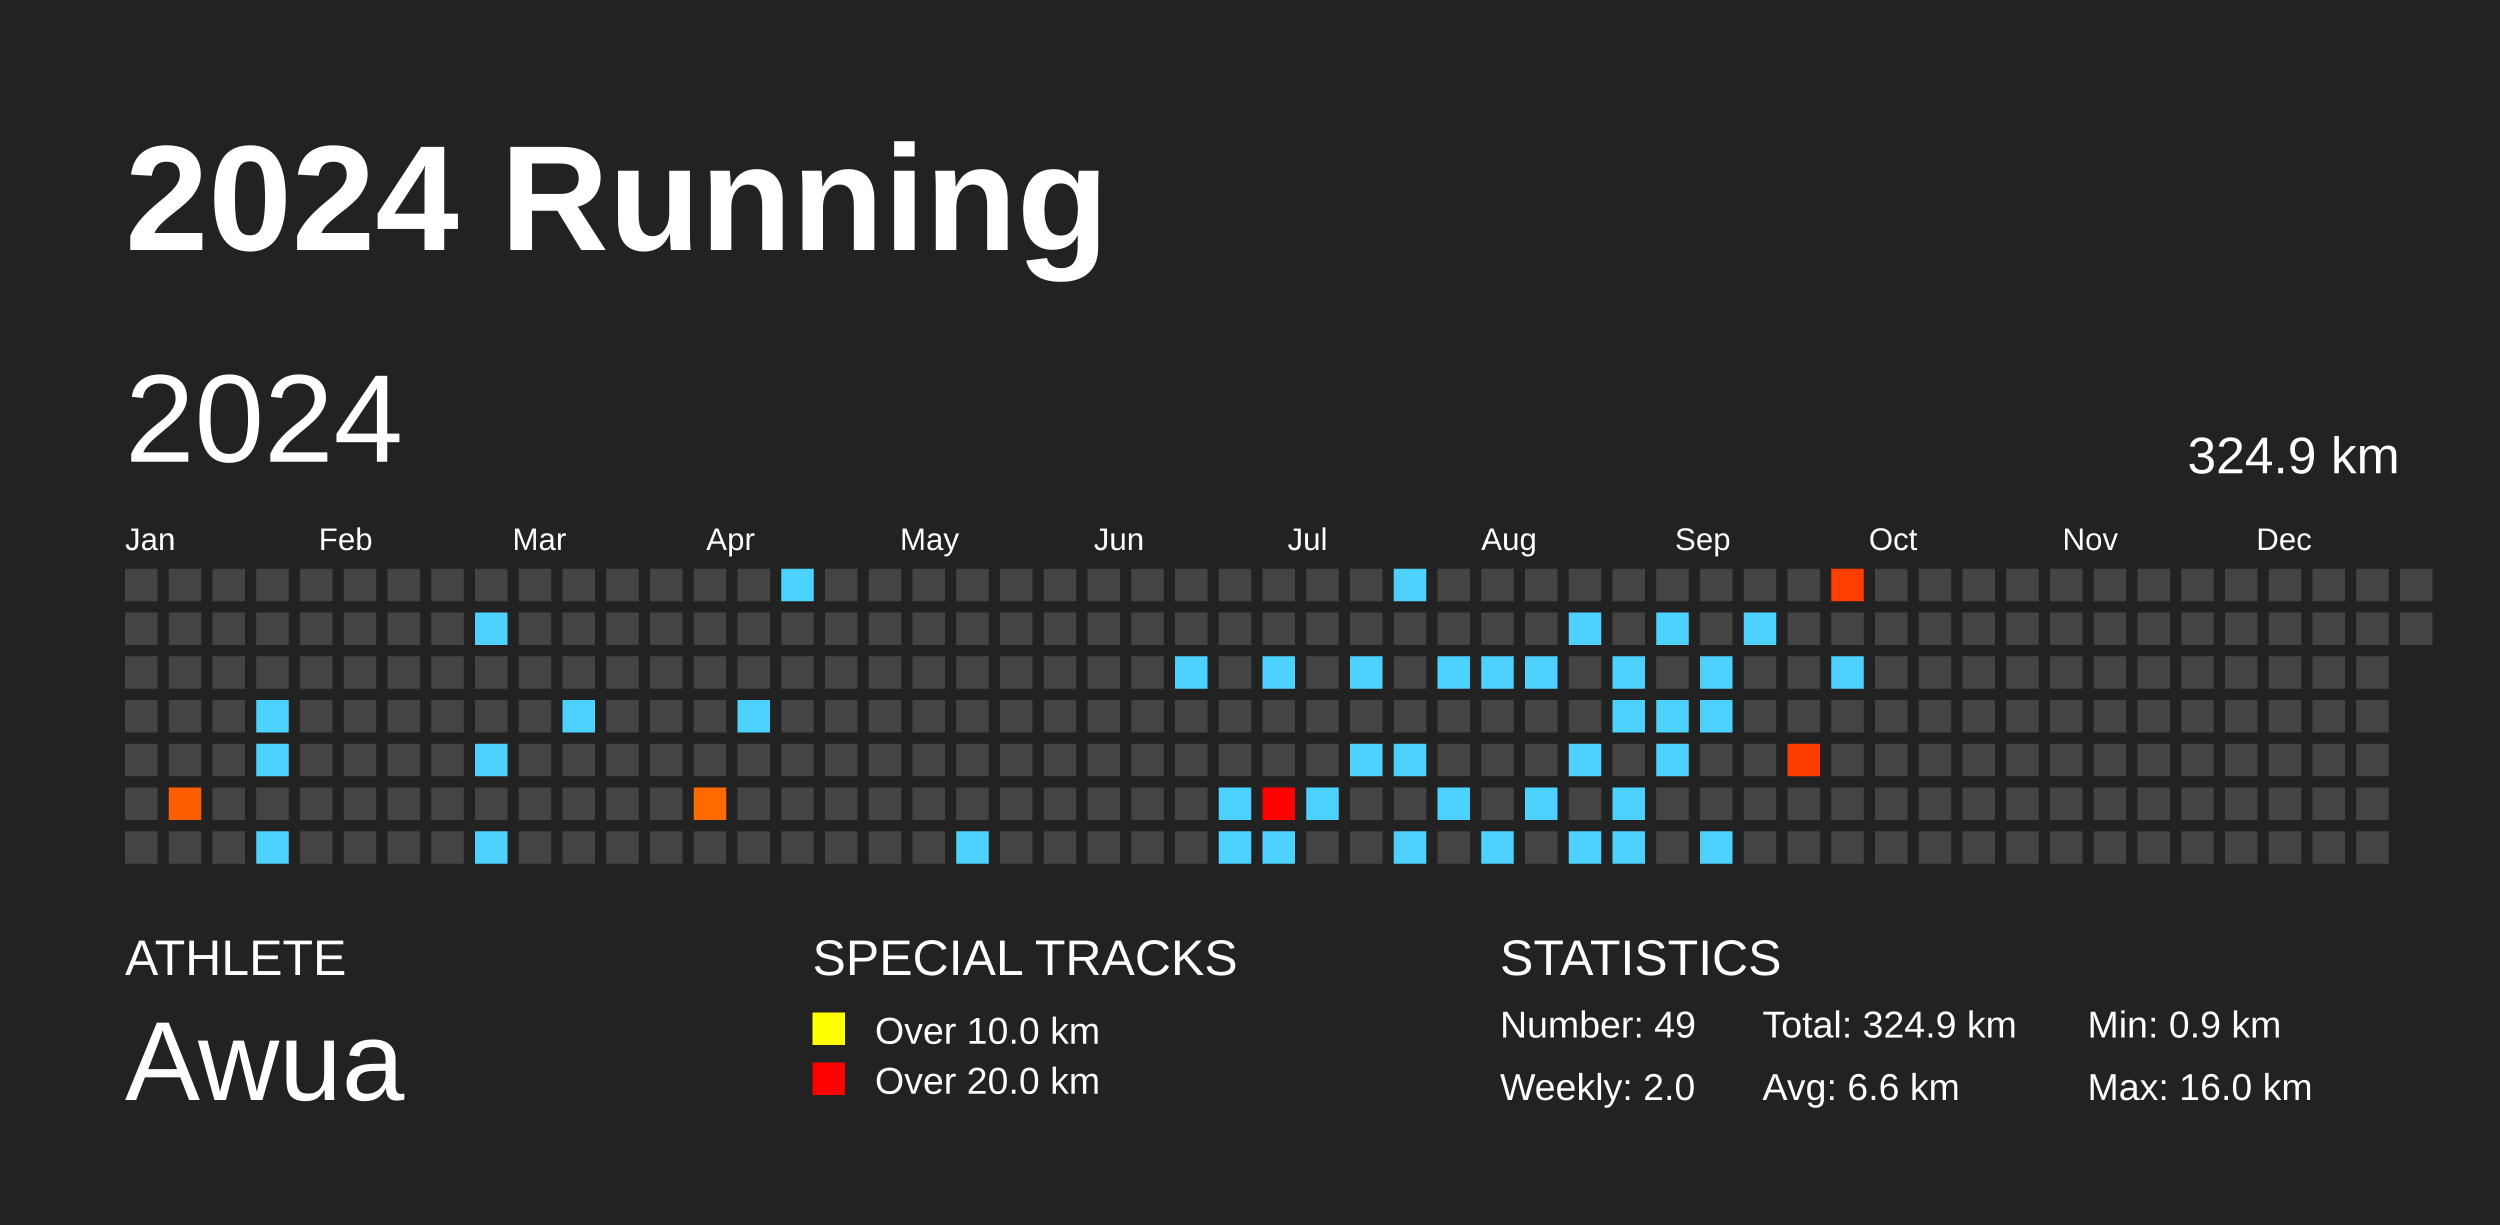
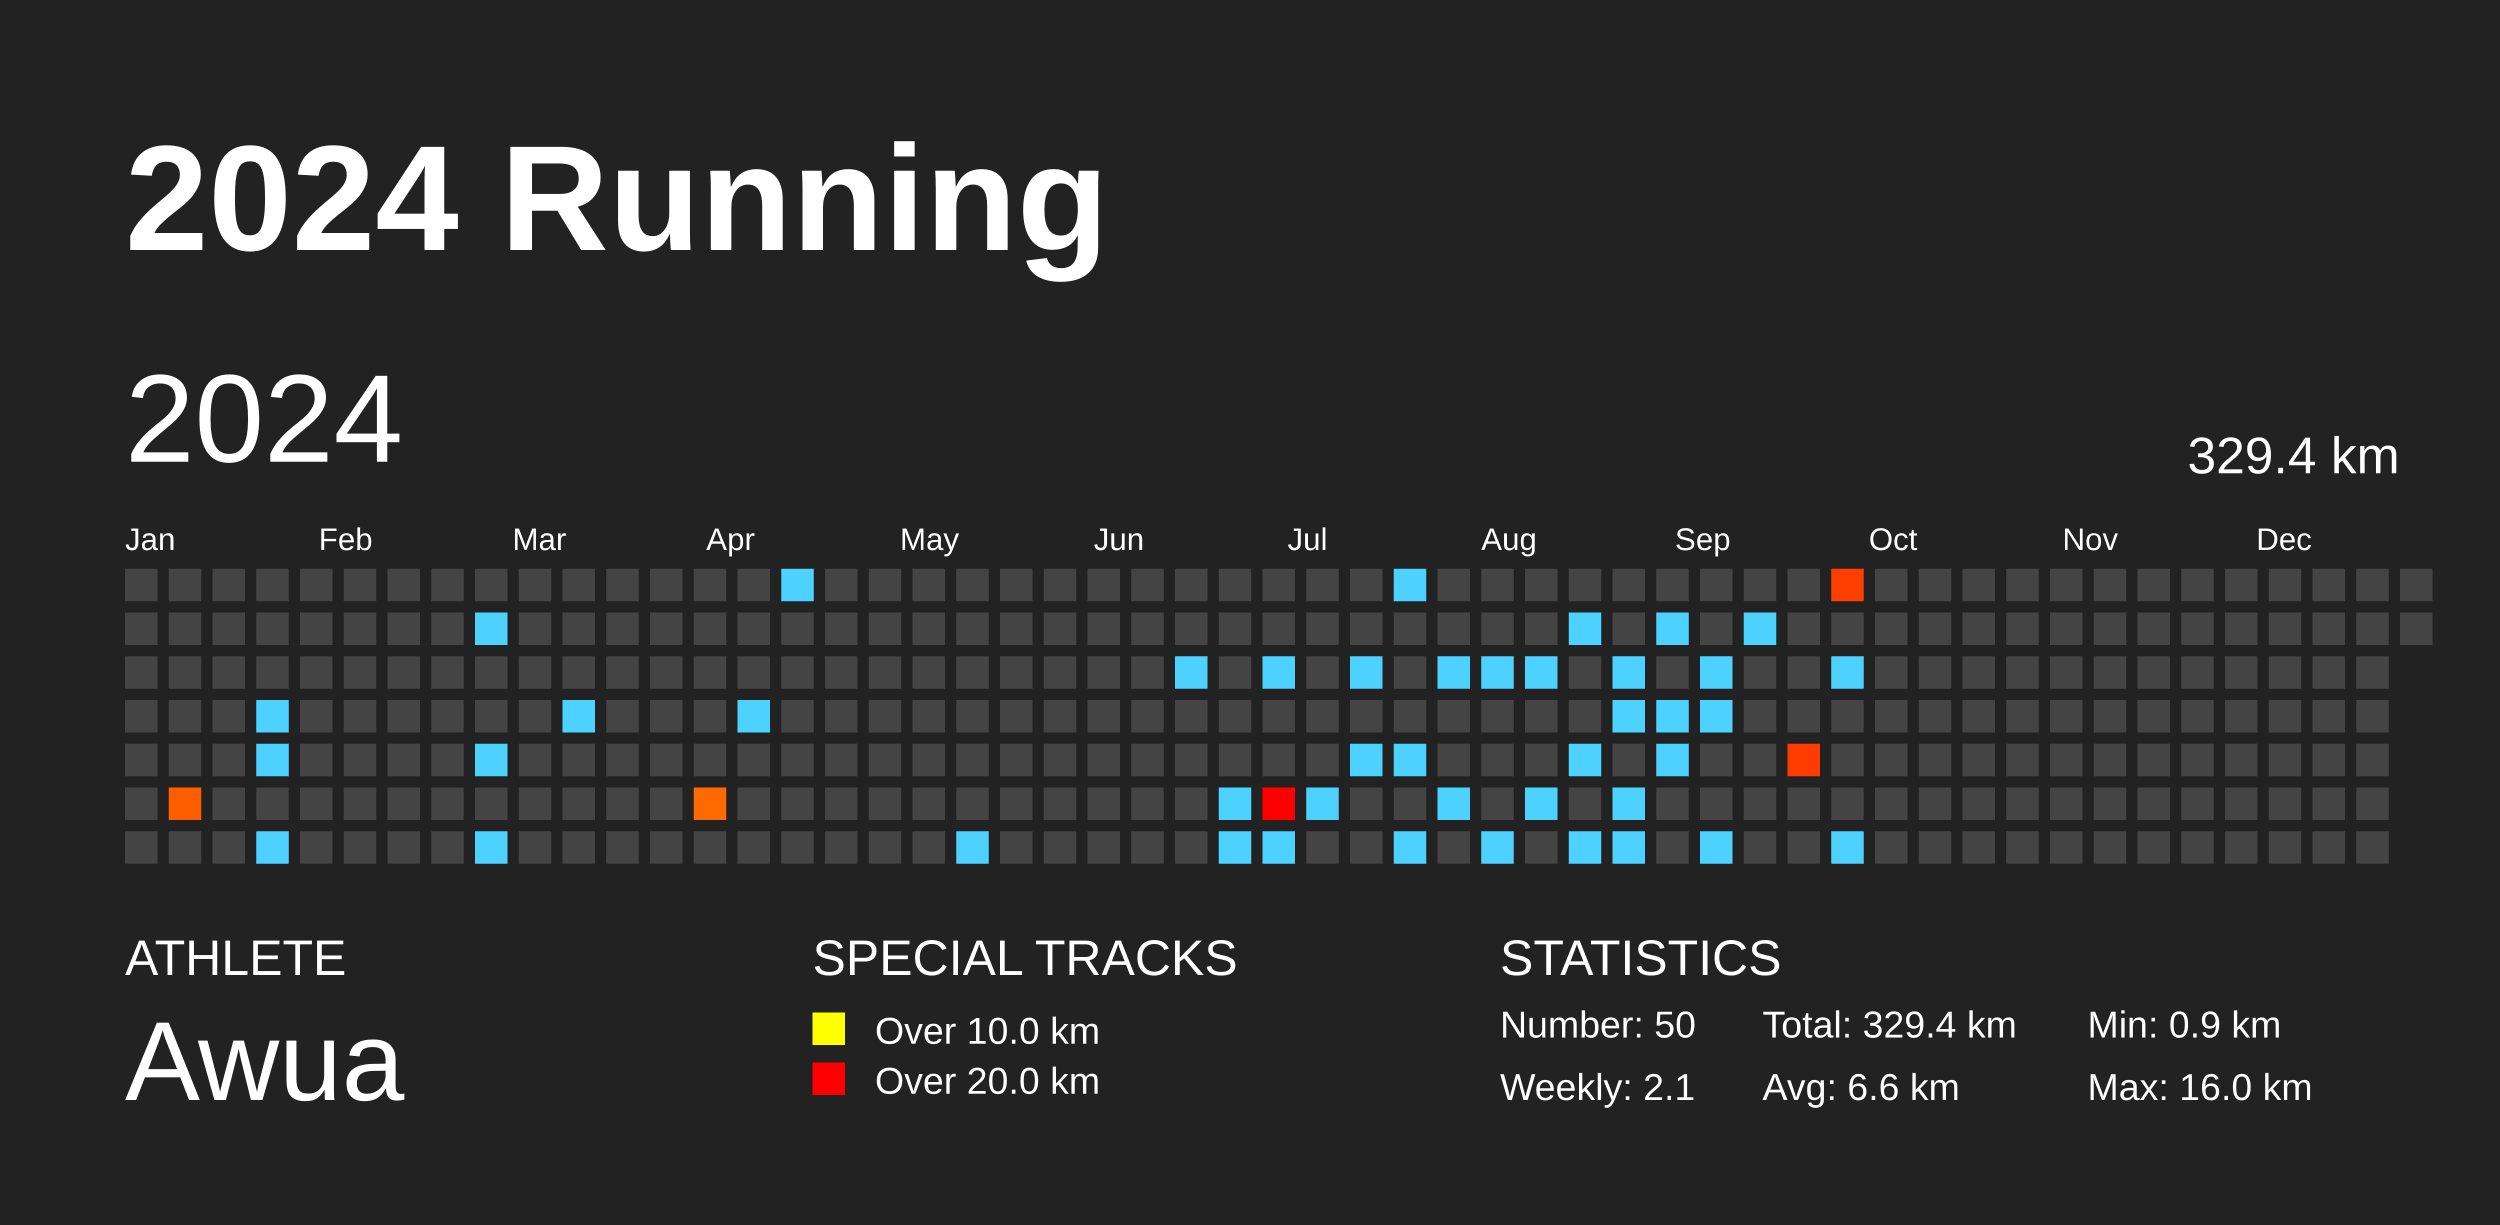
<svg xmlns="http://www.w3.org/2000/svg" baseProfile="full" height="98mm" version="1.1" viewBox="0,0,200,98" width="200mm">
  <defs />
  <rect fill="#222222" height="98" width="200" x="0" y="0" />
  <text fill="#FFFFFF" style="font-size:12px; font-family:Arial; font-weight:bold;" x="10" y="20">2024 Running</text>
  <text fill="#FFFFFF" style="font-size:4px; font-family:Arial" x="10" y="78">ATHLETE</text>
  <text fill="#FFFFFF" style="font-size:9px; font-family:Arial" x="10" y="88">Awua</text>
  <text fill="#FFFFFF" style="font-size:4px; font-family:Arial" x="65" y="78">SPECIAL TRACKS</text>
  <rect fill="yellow" height="2.6" width="2.6" x="65" y="81" />
  <text fill="#FFFFFF" style="font-size:3px; font-family:Arial" x="70" y="83.5">Over 10.0 km</text>
  <rect fill="red" height="2.6" width="2.6" x="65" y="85" />
  <text fill="#FFFFFF" style="font-size:3px; font-family:Arial" x="70" y="87.5">Over 20.0 km</text>
  <text fill="#FFFFFF" style="font-size:4px; font-family:Arial" x="120" y="78">STATISTICS</text>
-   <text fill="#FFFFFF" style="font-size:3px; font-family:Arial" x="120" y="83">Number: 49</text>
-   <text fill="#FFFFFF" style="font-size:3px; font-family:Arial" x="120" y="88">Weekly: 2.0</text>
-   <text fill="#FFFFFF" style="font-size:3px; font-family:Arial" x="141" y="83">Total: 324.9 km</text>
+   <text fill="#FFFFFF" style="font-size:3px; font-family:Arial" x="120" y="83">Number: 50</text>
+   <text fill="#FFFFFF" style="font-size:3px; font-family:Arial" x="120" y="88">Weekly: 2.1</text>
+   <text fill="#FFFFFF" style="font-size:3px; font-family:Arial" x="141" y="83">Total: 329.4 km</text>
  <text fill="#FFFFFF" style="font-size:3px; font-family:Arial" x="141" y="88">Avg: 6.6 km</text>
  <text fill="#FFFFFF" style="font-size:3px; font-family:Arial" x="167" y="83">Min: 0.9 km</text>
  <text fill="#FFFFFF" style="font-size:3px; font-family:Arial" x="167" y="88">Max: 16.0 km</text>
  <text dominant-baseline="hanging" fill="#FFFFFF" style="font-size:10.0px; font-family:Arial;" x="10" y="30">2024</text>
-   <text dominant-baseline="hanging" fill="#FFFFFF" style="font-size:4.125px; font-family:Arial;" x="175" y="35">324.9 km</text>
+   <text dominant-baseline="hanging" fill="#FFFFFF" style="font-size:4.125px; font-family:Arial;" x="175" y="35">329.4 km</text>
  <text fill="#FFFFFF" style="font-size:2.5px; font-family:Arial" x="10.0" y="44">Jan</text>
  <text fill="#FFFFFF" style="font-size:2.5px; font-family:Arial" x="25.5" y="44">Feb</text>
  <text fill="#FFFFFF" style="font-size:2.5px; font-family:Arial" x="41.0" y="44">Mar</text>
  <text fill="#FFFFFF" style="font-size:2.5px; font-family:Arial" x="56.5" y="44">Apr</text>
  <text fill="#FFFFFF" style="font-size:2.5px; font-family:Arial" x="72.0" y="44">May</text>
  <text fill="#FFFFFF" style="font-size:2.5px; font-family:Arial" x="87.5" y="44">Jun</text>
  <text fill="#FFFFFF" style="font-size:2.5px; font-family:Arial" x="103.0" y="44">Jul</text>
  <text fill="#FFFFFF" style="font-size:2.5px; font-family:Arial" x="118.5" y="44">Aug</text>
  <text fill="#FFFFFF" style="font-size:2.5px; font-family:Arial" x="134.0" y="44">Sep</text>
  <text fill="#FFFFFF" style="font-size:2.5px; font-family:Arial" x="149.5" y="44">Oct</text>
  <text fill="#FFFFFF" style="font-size:2.5px; font-family:Arial" x="165.0" y="44">Nov</text>
  <text fill="#FFFFFF" style="font-size:2.5px; font-family:Arial" x="180.5" y="44">Dec</text>
  <rect fill="#444444" height="2.6" width="2.6" x="10.0" y="45.5" />
  <rect fill="#444444" height="2.6" width="2.6" x="10.0" y="49.0" />
  <rect fill="#444444" height="2.6" width="2.6" x="10.0" y="52.5" />
  <rect fill="#444444" height="2.6" width="2.6" x="10.0" y="56.0" />
  <rect fill="#444444" height="2.6" width="2.6" x="10.0" y="59.5" />
  <rect fill="#444444" height="2.6" width="2.6" x="10.0" y="63.0" />
  <rect fill="#444444" height="2.6" width="2.6" x="10.0" y="66.5" />
  <rect fill="#444444" height="2.6" width="2.6" x="13.5" y="45.5" />
  <rect fill="#444444" height="2.6" width="2.6" x="13.5" y="49.0" />
  <rect fill="#444444" height="2.6" width="2.6" x="13.5" y="52.5" />
  <rect fill="#444444" height="2.6" width="2.6" x="13.5" y="56.0" />
  <rect fill="#444444" height="2.6" width="2.6" x="13.5" y="59.5" />
  <rect fill="#ff5e00" height="2.6" width="2.6" x="13.5" y="63.0" />
  <rect fill="#444444" height="2.6" width="2.6" x="13.5" y="66.5" />
  <rect fill="#444444" height="2.6" width="2.6" x="17.0" y="45.5" />
  <rect fill="#444444" height="2.6" width="2.6" x="17.0" y="49.0" />
  <rect fill="#444444" height="2.6" width="2.6" x="17.0" y="52.5" />
  <rect fill="#444444" height="2.6" width="2.6" x="17.0" y="56.0" />
  <rect fill="#444444" height="2.6" width="2.6" x="17.0" y="59.5" />
  <rect fill="#444444" height="2.6" width="2.6" x="17.0" y="63.0" />
  <rect fill="#444444" height="2.6" width="2.6" x="17.0" y="66.5" />
  <rect fill="#444444" height="2.6" width="2.6" x="20.5" y="45.5" />
  <rect fill="#444444" height="2.6" width="2.6" x="20.5" y="49.0" />
  <rect fill="#444444" height="2.6" width="2.6" x="20.5" y="52.5" />
  <rect fill="#4dd2ff" height="2.6" width="2.6" x="20.5" y="56.0" />
  <rect fill="#4dd2ff" height="2.6" width="2.6" x="20.5" y="59.5" />
  <rect fill="#444444" height="2.6" width="2.6" x="20.5" y="63.0" />
  <rect fill="#4dd2ff" height="2.6" width="2.6" x="20.5" y="66.5" />
  <rect fill="#444444" height="2.6" width="2.6" x="24.0" y="45.5" />
  <rect fill="#444444" height="2.6" width="2.6" x="24.0" y="49.0" />
  <rect fill="#444444" height="2.6" width="2.6" x="24.0" y="52.5" />
  <rect fill="#444444" height="2.6" width="2.6" x="24.0" y="56.0" />
  <rect fill="#444444" height="2.6" width="2.6" x="24.0" y="59.5" />
  <rect fill="#444444" height="2.6" width="2.6" x="24.0" y="63.0" />
  <rect fill="#444444" height="2.6" width="2.6" x="24.0" y="66.5" />
  <rect fill="#444444" height="2.6" width="2.6" x="27.5" y="45.5" />
  <rect fill="#444444" height="2.6" width="2.6" x="27.5" y="49.0" />
  <rect fill="#444444" height="2.6" width="2.6" x="27.5" y="52.5" />
  <rect fill="#444444" height="2.6" width="2.6" x="27.5" y="56.0" />
  <rect fill="#444444" height="2.6" width="2.6" x="27.5" y="59.5" />
  <rect fill="#444444" height="2.6" width="2.6" x="27.5" y="63.0" />
  <rect fill="#444444" height="2.6" width="2.6" x="27.5" y="66.5" />
  <rect fill="#444444" height="2.6" width="2.6" x="31.0" y="45.5" />
  <rect fill="#444444" height="2.6" width="2.6" x="31.0" y="49.0" />
  <rect fill="#444444" height="2.6" width="2.6" x="31.0" y="52.5" />
  <rect fill="#444444" height="2.6" width="2.6" x="31.0" y="56.0" />
  <rect fill="#444444" height="2.6" width="2.6" x="31.0" y="59.5" />
  <rect fill="#444444" height="2.6" width="2.6" x="31.0" y="63.0" />
  <rect fill="#444444" height="2.6" width="2.6" x="31.0" y="66.5" />
  <rect fill="#444444" height="2.6" width="2.6" x="34.5" y="45.5" />
  <rect fill="#444444" height="2.6" width="2.6" x="34.5" y="49.0" />
  <rect fill="#444444" height="2.6" width="2.6" x="34.5" y="52.5" />
  <rect fill="#444444" height="2.6" width="2.6" x="34.5" y="56.0" />
  <rect fill="#444444" height="2.6" width="2.6" x="34.5" y="59.5" />
  <rect fill="#444444" height="2.6" width="2.6" x="34.5" y="63.0" />
  <rect fill="#444444" height="2.6" width="2.6" x="34.5" y="66.5" />
  <rect fill="#444444" height="2.6" width="2.6" x="38.0" y="45.5" />
  <rect fill="#4dd2ff" height="2.6" width="2.6" x="38.0" y="49.0" />
  <rect fill="#444444" height="2.6" width="2.6" x="38.0" y="52.5" />
  <rect fill="#444444" height="2.6" width="2.6" x="38.0" y="56.0" />
  <rect fill="#4dd2ff" height="2.6" width="2.6" x="38.0" y="59.5" />
  <rect fill="#444444" height="2.6" width="2.6" x="38.0" y="63.0" />
  <rect fill="#4dd2ff" height="2.6" width="2.6" x="38.0" y="66.5" />
  <rect fill="#444444" height="2.6" width="2.6" x="41.5" y="45.5" />
  <rect fill="#444444" height="2.6" width="2.6" x="41.5" y="49.0" />
  <rect fill="#444444" height="2.6" width="2.6" x="41.5" y="52.5" />
  <rect fill="#444444" height="2.6" width="2.6" x="41.5" y="56.0" />
  <rect fill="#444444" height="2.6" width="2.6" x="41.5" y="59.5" />
  <rect fill="#444444" height="2.6" width="2.6" x="41.5" y="63.0" />
  <rect fill="#444444" height="2.6" width="2.6" x="41.5" y="66.5" />
  <rect fill="#444444" height="2.6" width="2.6" x="45.0" y="45.5" />
  <rect fill="#444444" height="2.6" width="2.6" x="45.0" y="49.0" />
  <rect fill="#444444" height="2.6" width="2.6" x="45.0" y="52.5" />
  <rect fill="#4dd2ff" height="2.6" width="2.6" x="45.0" y="56.0" />
  <rect fill="#444444" height="2.6" width="2.6" x="45.0" y="59.5" />
  <rect fill="#444444" height="2.6" width="2.6" x="45.0" y="63.0" />
  <rect fill="#444444" height="2.6" width="2.6" x="45.0" y="66.5" />
  <rect fill="#444444" height="2.6" width="2.6" x="48.5" y="45.5" />
  <rect fill="#444444" height="2.6" width="2.6" x="48.5" y="49.0" />
  <rect fill="#444444" height="2.6" width="2.6" x="48.5" y="52.5" />
  <rect fill="#444444" height="2.6" width="2.6" x="48.5" y="56.0" />
  <rect fill="#444444" height="2.6" width="2.6" x="48.5" y="59.5" />
  <rect fill="#444444" height="2.6" width="2.6" x="48.5" y="63.0" />
  <rect fill="#444444" height="2.6" width="2.6" x="48.5" y="66.5" />
  <rect fill="#444444" height="2.6" width="2.6" x="52.0" y="45.5" />
  <rect fill="#444444" height="2.6" width="2.6" x="52.0" y="49.0" />
  <rect fill="#444444" height="2.6" width="2.6" x="52.0" y="52.5" />
  <rect fill="#444444" height="2.6" width="2.6" x="52.0" y="56.0" />
  <rect fill="#444444" height="2.6" width="2.6" x="52.0" y="59.5" />
  <rect fill="#444444" height="2.6" width="2.6" x="52.0" y="63.0" />
  <rect fill="#444444" height="2.6" width="2.6" x="52.0" y="66.5" />
  <rect fill="#444444" height="2.6" width="2.6" x="55.5" y="45.5" />
  <rect fill="#444444" height="2.6" width="2.6" x="55.5" y="49.0" />
  <rect fill="#444444" height="2.6" width="2.6" x="55.5" y="52.5" />
  <rect fill="#444444" height="2.6" width="2.6" x="55.5" y="56.0" />
  <rect fill="#444444" height="2.6" width="2.6" x="55.5" y="59.5" />
  <rect fill="#ff6a00" height="2.6" width="2.6" x="55.5" y="63.0" />
  <rect fill="#444444" height="2.6" width="2.6" x="55.5" y="66.5" />
  <rect fill="#444444" height="2.6" width="2.6" x="59.0" y="45.5" />
  <rect fill="#444444" height="2.6" width="2.6" x="59.0" y="49.0" />
  <rect fill="#444444" height="2.6" width="2.6" x="59.0" y="52.5" />
  <rect fill="#4dd2ff" height="2.6" width="2.6" x="59.0" y="56.0" />
  <rect fill="#444444" height="2.6" width="2.6" x="59.0" y="59.5" />
  <rect fill="#444444" height="2.6" width="2.6" x="59.0" y="63.0" />
  <rect fill="#444444" height="2.6" width="2.6" x="59.0" y="66.5" />
  <rect fill="#4dd2ff" height="2.6" width="2.6" x="62.5" y="45.5" />
  <rect fill="#444444" height="2.6" width="2.6" x="62.5" y="49.0" />
  <rect fill="#444444" height="2.6" width="2.6" x="62.5" y="52.5" />
  <rect fill="#444444" height="2.6" width="2.6" x="62.5" y="56.0" />
  <rect fill="#444444" height="2.6" width="2.6" x="62.5" y="59.5" />
  <rect fill="#444444" height="2.6" width="2.6" x="62.5" y="63.0" />
  <rect fill="#444444" height="2.6" width="2.6" x="62.5" y="66.5" />
  <rect fill="#444444" height="2.6" width="2.6" x="66.0" y="45.5" />
  <rect fill="#444444" height="2.6" width="2.6" x="66.0" y="49.0" />
  <rect fill="#444444" height="2.6" width="2.6" x="66.0" y="52.5" />
  <rect fill="#444444" height="2.6" width="2.6" x="66.0" y="56.0" />
  <rect fill="#444444" height="2.6" width="2.6" x="66.0" y="59.5" />
  <rect fill="#444444" height="2.6" width="2.6" x="66.0" y="63.0" />
  <rect fill="#444444" height="2.6" width="2.6" x="66.0" y="66.5" />
  <rect fill="#444444" height="2.6" width="2.6" x="69.5" y="45.5" />
  <rect fill="#444444" height="2.6" width="2.6" x="69.5" y="49.0" />
  <rect fill="#444444" height="2.6" width="2.6" x="69.5" y="52.5" />
  <rect fill="#444444" height="2.6" width="2.6" x="69.5" y="56.0" />
  <rect fill="#444444" height="2.6" width="2.6" x="69.5" y="59.5" />
  <rect fill="#444444" height="2.6" width="2.6" x="69.5" y="63.0" />
  <rect fill="#444444" height="2.6" width="2.6" x="69.5" y="66.5" />
  <rect fill="#444444" height="2.6" width="2.6" x="73.0" y="45.5" />
  <rect fill="#444444" height="2.6" width="2.6" x="73.0" y="49.0" />
  <rect fill="#444444" height="2.6" width="2.6" x="73.0" y="52.5" />
  <rect fill="#444444" height="2.6" width="2.6" x="73.0" y="56.0" />
  <rect fill="#444444" height="2.6" width="2.6" x="73.0" y="59.5" />
  <rect fill="#444444" height="2.6" width="2.6" x="73.0" y="63.0" />
  <rect fill="#444444" height="2.6" width="2.6" x="73.0" y="66.5" />
  <rect fill="#444444" height="2.6" width="2.6" x="76.5" y="45.5" />
  <rect fill="#444444" height="2.6" width="2.6" x="76.5" y="49.0" />
  <rect fill="#444444" height="2.6" width="2.6" x="76.5" y="52.5" />
  <rect fill="#444444" height="2.6" width="2.6" x="76.5" y="56.0" />
  <rect fill="#444444" height="2.6" width="2.6" x="76.5" y="59.5" />
  <rect fill="#444444" height="2.6" width="2.6" x="76.5" y="63.0" />
  <rect fill="#4dd2ff" height="2.6" width="2.6" x="76.5" y="66.5" />
  <rect fill="#444444" height="2.6" width="2.6" x="80.0" y="45.5" />
  <rect fill="#444444" height="2.6" width="2.6" x="80.0" y="49.0" />
  <rect fill="#444444" height="2.6" width="2.6" x="80.0" y="52.5" />
  <rect fill="#444444" height="2.6" width="2.6" x="80.0" y="56.0" />
  <rect fill="#444444" height="2.6" width="2.6" x="80.0" y="59.5" />
  <rect fill="#444444" height="2.6" width="2.6" x="80.0" y="63.0" />
  <rect fill="#444444" height="2.6" width="2.6" x="80.0" y="66.5" />
  <rect fill="#444444" height="2.6" width="2.6" x="83.5" y="45.5" />
  <rect fill="#444444" height="2.6" width="2.6" x="83.5" y="49.0" />
  <rect fill="#444444" height="2.6" width="2.6" x="83.5" y="52.5" />
  <rect fill="#444444" height="2.6" width="2.6" x="83.5" y="56.0" />
  <rect fill="#444444" height="2.6" width="2.6" x="83.5" y="59.5" />
  <rect fill="#444444" height="2.6" width="2.6" x="83.5" y="63.0" />
  <rect fill="#444444" height="2.6" width="2.6" x="83.5" y="66.5" />
  <rect fill="#444444" height="2.6" width="2.6" x="87.0" y="45.5" />
  <rect fill="#444444" height="2.6" width="2.6" x="87.0" y="49.0" />
  <rect fill="#444444" height="2.6" width="2.6" x="87.0" y="52.5" />
  <rect fill="#444444" height="2.6" width="2.6" x="87.0" y="56.0" />
  <rect fill="#444444" height="2.6" width="2.6" x="87.0" y="59.5" />
  <rect fill="#444444" height="2.6" width="2.6" x="87.0" y="63.0" />
  <rect fill="#444444" height="2.6" width="2.6" x="87.0" y="66.5" />
  <rect fill="#444444" height="2.6" width="2.6" x="90.5" y="45.5" />
  <rect fill="#444444" height="2.6" width="2.6" x="90.5" y="49.0" />
  <rect fill="#444444" height="2.6" width="2.6" x="90.5" y="52.5" />
  <rect fill="#444444" height="2.6" width="2.6" x="90.5" y="56.0" />
  <rect fill="#444444" height="2.6" width="2.6" x="90.5" y="59.5" />
  <rect fill="#444444" height="2.6" width="2.6" x="90.5" y="63.0" />
  <rect fill="#444444" height="2.6" width="2.6" x="90.5" y="66.5" />
  <rect fill="#444444" height="2.6" width="2.6" x="94.0" y="45.5" />
  <rect fill="#444444" height="2.6" width="2.6" x="94.0" y="49.0" />
  <rect fill="#4dd2ff" height="2.6" width="2.6" x="94.0" y="52.5" />
  <rect fill="#444444" height="2.6" width="2.6" x="94.0" y="56.0" />
  <rect fill="#444444" height="2.6" width="2.6" x="94.0" y="59.5" />
  <rect fill="#444444" height="2.6" width="2.6" x="94.0" y="63.0" />
  <rect fill="#444444" height="2.6" width="2.6" x="94.0" y="66.5" />
  <rect fill="#444444" height="2.6" width="2.6" x="97.5" y="45.5" />
  <rect fill="#444444" height="2.6" width="2.6" x="97.5" y="49.0" />
  <rect fill="#444444" height="2.6" width="2.6" x="97.5" y="52.5" />
  <rect fill="#444444" height="2.6" width="2.6" x="97.5" y="56.0" />
  <rect fill="#444444" height="2.6" width="2.6" x="97.5" y="59.5" />
  <rect fill="#4dd2ff" height="2.6" width="2.6" x="97.5" y="63.0" />
  <rect fill="#4dd2ff" height="2.6" width="2.6" x="97.5" y="66.5" />
  <rect fill="#444444" height="2.6" width="2.6" x="101.0" y="45.5" />
  <rect fill="#444444" height="2.6" width="2.6" x="101.0" y="49.0" />
  <rect fill="#4dd2ff" height="2.6" width="2.6" x="101.0" y="52.5" />
  <rect fill="#444444" height="2.6" width="2.6" x="101.0" y="56.0" />
  <rect fill="#444444" height="2.6" width="2.6" x="101.0" y="59.5" />
  <rect fill="#ff0000" height="2.6" width="2.6" x="101.0" y="63.0" />
  <rect fill="#4dd2ff" height="2.6" width="2.6" x="101.0" y="66.5" />
  <rect fill="#444444" height="2.6" width="2.6" x="104.5" y="45.5" />
  <rect fill="#444444" height="2.6" width="2.6" x="104.5" y="49.0" />
  <rect fill="#444444" height="2.6" width="2.6" x="104.5" y="52.5" />
  <rect fill="#444444" height="2.6" width="2.6" x="104.5" y="56.0" />
  <rect fill="#444444" height="2.6" width="2.6" x="104.5" y="59.5" />
  <rect fill="#4dd2ff" height="2.6" width="2.6" x="104.5" y="63.0" />
  <rect fill="#444444" height="2.6" width="2.6" x="104.5" y="66.5" />
  <rect fill="#444444" height="2.6" width="2.6" x="108.0" y="45.5" />
  <rect fill="#444444" height="2.6" width="2.6" x="108.0" y="49.0" />
  <rect fill="#4dd2ff" height="2.6" width="2.6" x="108.0" y="52.5" />
  <rect fill="#444444" height="2.6" width="2.6" x="108.0" y="56.0" />
  <rect fill="#4dd2ff" height="2.6" width="2.6" x="108.0" y="59.5" />
  <rect fill="#444444" height="2.6" width="2.6" x="108.0" y="63.0" />
  <rect fill="#444444" height="2.6" width="2.6" x="108.0" y="66.5" />
  <rect fill="#4dd2ff" height="2.6" width="2.6" x="111.5" y="45.5" />
  <rect fill="#444444" height="2.6" width="2.6" x="111.5" y="49.0" />
  <rect fill="#444444" height="2.6" width="2.6" x="111.5" y="52.5" />
  <rect fill="#444444" height="2.6" width="2.6" x="111.5" y="56.0" />
  <rect fill="#4dd2ff" height="2.6" width="2.6" x="111.5" y="59.5" />
  <rect fill="#444444" height="2.6" width="2.6" x="111.5" y="63.0" />
  <rect fill="#4dd2ff" height="2.6" width="2.6" x="111.5" y="66.5" />
  <rect fill="#444444" height="2.6" width="2.6" x="115.0" y="45.5" />
  <rect fill="#444444" height="2.6" width="2.6" x="115.0" y="49.0" />
  <rect fill="#4dd2ff" height="2.6" width="2.6" x="115.0" y="52.5" />
  <rect fill="#444444" height="2.6" width="2.6" x="115.0" y="56.0" />
  <rect fill="#444444" height="2.6" width="2.6" x="115.0" y="59.5" />
  <rect fill="#4dd2ff" height="2.6" width="2.6" x="115.0" y="63.0" />
  <rect fill="#444444" height="2.6" width="2.6" x="115.0" y="66.5" />
  <rect fill="#444444" height="2.6" width="2.6" x="118.5" y="45.5" />
  <rect fill="#444444" height="2.6" width="2.6" x="118.5" y="49.0" />
  <rect fill="#4dd2ff" height="2.6" width="2.6" x="118.5" y="52.5" />
  <rect fill="#444444" height="2.6" width="2.6" x="118.5" y="56.0" />
  <rect fill="#444444" height="2.6" width="2.6" x="118.5" y="59.5" />
  <rect fill="#444444" height="2.6" width="2.6" x="118.5" y="63.0" />
  <rect fill="#4dd2ff" height="2.6" width="2.6" x="118.5" y="66.5" />
  <rect fill="#444444" height="2.6" width="2.6" x="122.0" y="45.5" />
  <rect fill="#444444" height="2.6" width="2.6" x="122.0" y="49.0" />
  <rect fill="#4dd2ff" height="2.6" width="2.6" x="122.0" y="52.5" />
  <rect fill="#444444" height="2.6" width="2.6" x="122.0" y="56.0" />
  <rect fill="#444444" height="2.6" width="2.6" x="122.0" y="59.5" />
  <rect fill="#4dd2ff" height="2.6" width="2.6" x="122.0" y="63.0" />
  <rect fill="#444444" height="2.6" width="2.6" x="122.0" y="66.5" />
  <rect fill="#444444" height="2.6" width="2.6" x="125.5" y="45.5" />
  <rect fill="#4dd2ff" height="2.6" width="2.6" x="125.5" y="49.0" />
  <rect fill="#444444" height="2.6" width="2.6" x="125.5" y="52.5" />
  <rect fill="#444444" height="2.6" width="2.6" x="125.5" y="56.0" />
  <rect fill="#4dd2ff" height="2.6" width="2.6" x="125.5" y="59.5" />
  <rect fill="#444444" height="2.6" width="2.6" x="125.5" y="63.0" />
  <rect fill="#4dd2ff" height="2.6" width="2.6" x="125.5" y="66.5" />
  <rect fill="#444444" height="2.6" width="2.6" x="129.0" y="45.5" />
  <rect fill="#444444" height="2.6" width="2.6" x="129.0" y="49.0" />
  <rect fill="#4dd2ff" height="2.6" width="2.6" x="129.0" y="52.5" />
  <rect fill="#4dd2ff" height="2.6" width="2.6" x="129.0" y="56.0" />
  <rect fill="#444444" height="2.6" width="2.6" x="129.0" y="59.5" />
  <rect fill="#4dd2ff" height="2.6" width="2.6" x="129.0" y="63.0" />
  <rect fill="#4dd2ff" height="2.6" width="2.6" x="129.0" y="66.5" />
  <rect fill="#444444" height="2.6" width="2.6" x="132.5" y="45.5" />
  <rect fill="#4dd2ff" height="2.6" width="2.6" x="132.5" y="49.0" />
  <rect fill="#444444" height="2.6" width="2.6" x="132.5" y="52.5" />
  <rect fill="#4dd2ff" height="2.6" width="2.6" x="132.5" y="56.0" />
  <rect fill="#4dd2ff" height="2.6" width="2.6" x="132.5" y="59.5" />
  <rect fill="#444444" height="2.6" width="2.6" x="132.5" y="63.0" />
  <rect fill="#444444" height="2.6" width="2.6" x="132.5" y="66.5" />
  <rect fill="#444444" height="2.6" width="2.6" x="136.0" y="45.5" />
  <rect fill="#444444" height="2.6" width="2.6" x="136.0" y="49.0" />
  <rect fill="#4dd2ff" height="2.6" width="2.6" x="136.0" y="52.5" />
  <rect fill="#4dd2ff" height="2.6" width="2.6" x="136.0" y="56.0" />
  <rect fill="#444444" height="2.6" width="2.6" x="136.0" y="59.5" />
  <rect fill="#444444" height="2.6" width="2.6" x="136.0" y="63.0" />
  <rect fill="#4dd2ff" height="2.6" width="2.6" x="136.0" y="66.5" />
  <rect fill="#444444" height="2.6" width="2.6" x="139.5" y="45.5" />
  <rect fill="#4dd2ff" height="2.6" width="2.6" x="139.5" y="49.0" />
  <rect fill="#444444" height="2.6" width="2.6" x="139.5" y="52.5" />
  <rect fill="#444444" height="2.6" width="2.6" x="139.5" y="56.0" />
  <rect fill="#444444" height="2.6" width="2.6" x="139.5" y="59.5" />
  <rect fill="#444444" height="2.6" width="2.6" x="139.5" y="63.0" />
  <rect fill="#444444" height="2.6" width="2.6" x="139.5" y="66.5" />
  <rect fill="#444444" height="2.6" width="2.6" x="143.0" y="45.5" />
  <rect fill="#444444" height="2.6" width="2.6" x="143.0" y="49.0" />
  <rect fill="#444444" height="2.6" width="2.6" x="143.0" y="52.5" />
  <rect fill="#444444" height="2.6" width="2.6" x="143.0" y="56.0" />
  <rect fill="#ff3c00" height="2.6" width="2.6" x="143.0" y="59.5" />
  <rect fill="#444444" height="2.6" width="2.6" x="143.0" y="63.0" />
  <rect fill="#444444" height="2.6" width="2.6" x="143.0" y="66.5" />
  <rect fill="#ff3f00" height="2.6" width="2.6" x="146.5" y="45.5" />
  <rect fill="#444444" height="2.6" width="2.6" x="146.5" y="49.0" />
  <rect fill="#4dd2ff" height="2.6" width="2.6" x="146.5" y="52.5" />
  <rect fill="#444444" height="2.6" width="2.6" x="146.5" y="56.0" />
  <rect fill="#444444" height="2.6" width="2.6" x="146.5" y="59.5" />
  <rect fill="#444444" height="2.6" width="2.6" x="146.5" y="63.0" />
-   <rect fill="#444444" height="2.6" width="2.6" x="146.5" y="66.5" />
+   <rect fill="#4dd2ff" height="2.6" width="2.6" x="146.5" y="66.5" />
  <rect fill="#444444" height="2.6" width="2.6" x="150.0" y="45.5" />
  <rect fill="#444444" height="2.6" width="2.6" x="150.0" y="49.0" />
  <rect fill="#444444" height="2.6" width="2.6" x="150.0" y="52.5" />
  <rect fill="#444444" height="2.6" width="2.6" x="150.0" y="56.0" />
  <rect fill="#444444" height="2.6" width="2.6" x="150.0" y="59.5" />
  <rect fill="#444444" height="2.6" width="2.6" x="150.0" y="63.0" />
  <rect fill="#444444" height="2.6" width="2.6" x="150.0" y="66.5" />
  <rect fill="#444444" height="2.6" width="2.6" x="153.5" y="45.5" />
  <rect fill="#444444" height="2.6" width="2.6" x="153.5" y="49.0" />
  <rect fill="#444444" height="2.6" width="2.6" x="153.5" y="52.5" />
  <rect fill="#444444" height="2.6" width="2.6" x="153.5" y="56.0" />
  <rect fill="#444444" height="2.6" width="2.6" x="153.5" y="59.5" />
  <rect fill="#444444" height="2.6" width="2.6" x="153.5" y="63.0" />
  <rect fill="#444444" height="2.6" width="2.6" x="153.5" y="66.5" />
  <rect fill="#444444" height="2.6" width="2.6" x="157.0" y="45.5" />
  <rect fill="#444444" height="2.6" width="2.6" x="157.0" y="49.0" />
  <rect fill="#444444" height="2.6" width="2.6" x="157.0" y="52.5" />
  <rect fill="#444444" height="2.6" width="2.6" x="157.0" y="56.0" />
  <rect fill="#444444" height="2.6" width="2.6" x="157.0" y="59.5" />
  <rect fill="#444444" height="2.6" width="2.6" x="157.0" y="63.0" />
  <rect fill="#444444" height="2.6" width="2.6" x="157.0" y="66.5" />
  <rect fill="#444444" height="2.6" width="2.6" x="160.5" y="45.5" />
  <rect fill="#444444" height="2.6" width="2.6" x="160.5" y="49.0" />
  <rect fill="#444444" height="2.6" width="2.6" x="160.5" y="52.5" />
  <rect fill="#444444" height="2.6" width="2.6" x="160.5" y="56.0" />
  <rect fill="#444444" height="2.6" width="2.6" x="160.5" y="59.5" />
  <rect fill="#444444" height="2.6" width="2.6" x="160.5" y="63.0" />
  <rect fill="#444444" height="2.6" width="2.6" x="160.5" y="66.5" />
  <rect fill="#444444" height="2.6" width="2.6" x="164.0" y="45.5" />
  <rect fill="#444444" height="2.6" width="2.6" x="164.0" y="49.0" />
  <rect fill="#444444" height="2.6" width="2.6" x="164.0" y="52.5" />
  <rect fill="#444444" height="2.6" width="2.6" x="164.0" y="56.0" />
  <rect fill="#444444" height="2.6" width="2.6" x="164.0" y="59.5" />
  <rect fill="#444444" height="2.6" width="2.6" x="164.0" y="63.0" />
  <rect fill="#444444" height="2.6" width="2.6" x="164.0" y="66.5" />
  <rect fill="#444444" height="2.6" width="2.6" x="167.5" y="45.5" />
  <rect fill="#444444" height="2.6" width="2.6" x="167.5" y="49.0" />
  <rect fill="#444444" height="2.6" width="2.6" x="167.5" y="52.5" />
  <rect fill="#444444" height="2.6" width="2.6" x="167.5" y="56.0" />
  <rect fill="#444444" height="2.6" width="2.6" x="167.5" y="59.5" />
  <rect fill="#444444" height="2.6" width="2.6" x="167.5" y="63.0" />
  <rect fill="#444444" height="2.6" width="2.6" x="167.5" y="66.5" />
  <rect fill="#444444" height="2.6" width="2.6" x="171.0" y="45.5" />
  <rect fill="#444444" height="2.6" width="2.6" x="171.0" y="49.0" />
  <rect fill="#444444" height="2.6" width="2.6" x="171.0" y="52.5" />
  <rect fill="#444444" height="2.6" width="2.6" x="171.0" y="56.0" />
  <rect fill="#444444" height="2.6" width="2.6" x="171.0" y="59.5" />
  <rect fill="#444444" height="2.6" width="2.6" x="171.0" y="63.0" />
  <rect fill="#444444" height="2.6" width="2.6" x="171.0" y="66.5" />
  <rect fill="#444444" height="2.6" width="2.6" x="174.5" y="45.5" />
  <rect fill="#444444" height="2.6" width="2.6" x="174.5" y="49.0" />
  <rect fill="#444444" height="2.6" width="2.6" x="174.5" y="52.5" />
  <rect fill="#444444" height="2.6" width="2.6" x="174.5" y="56.0" />
  <rect fill="#444444" height="2.6" width="2.6" x="174.5" y="59.5" />
  <rect fill="#444444" height="2.6" width="2.6" x="174.5" y="63.0" />
  <rect fill="#444444" height="2.6" width="2.6" x="174.5" y="66.5" />
  <rect fill="#444444" height="2.6" width="2.6" x="178.0" y="45.5" />
  <rect fill="#444444" height="2.6" width="2.6" x="178.0" y="49.0" />
  <rect fill="#444444" height="2.6" width="2.6" x="178.0" y="52.5" />
  <rect fill="#444444" height="2.6" width="2.6" x="178.0" y="56.0" />
  <rect fill="#444444" height="2.6" width="2.6" x="178.0" y="59.5" />
  <rect fill="#444444" height="2.6" width="2.6" x="178.0" y="63.0" />
  <rect fill="#444444" height="2.6" width="2.6" x="178.0" y="66.5" />
  <rect fill="#444444" height="2.6" width="2.6" x="181.5" y="45.5" />
  <rect fill="#444444" height="2.6" width="2.6" x="181.5" y="49.0" />
  <rect fill="#444444" height="2.6" width="2.6" x="181.5" y="52.5" />
  <rect fill="#444444" height="2.6" width="2.6" x="181.5" y="56.0" />
  <rect fill="#444444" height="2.6" width="2.6" x="181.5" y="59.5" />
  <rect fill="#444444" height="2.6" width="2.6" x="181.5" y="63.0" />
  <rect fill="#444444" height="2.6" width="2.6" x="181.5" y="66.5" />
  <rect fill="#444444" height="2.6" width="2.6" x="185.0" y="45.5" />
  <rect fill="#444444" height="2.6" width="2.6" x="185.0" y="49.0" />
  <rect fill="#444444" height="2.6" width="2.6" x="185.0" y="52.5" />
  <rect fill="#444444" height="2.6" width="2.6" x="185.0" y="56.0" />
  <rect fill="#444444" height="2.6" width="2.6" x="185.0" y="59.5" />
  <rect fill="#444444" height="2.6" width="2.6" x="185.0" y="63.0" />
  <rect fill="#444444" height="2.6" width="2.6" x="185.0" y="66.5" />
  <rect fill="#444444" height="2.6" width="2.6" x="188.5" y="45.5" />
  <rect fill="#444444" height="2.6" width="2.6" x="188.5" y="49.0" />
  <rect fill="#444444" height="2.6" width="2.6" x="188.5" y="52.5" />
  <rect fill="#444444" height="2.6" width="2.6" x="188.5" y="56.0" />
  <rect fill="#444444" height="2.6" width="2.6" x="188.5" y="59.5" />
  <rect fill="#444444" height="2.6" width="2.6" x="188.5" y="63.0" />
  <rect fill="#444444" height="2.6" width="2.6" x="188.5" y="66.5" />
  <rect fill="#444444" height="2.6" width="2.6" x="192.0" y="45.5" />
  <rect fill="#444444" height="2.6" width="2.6" x="192.0" y="49.0" />
</svg>
